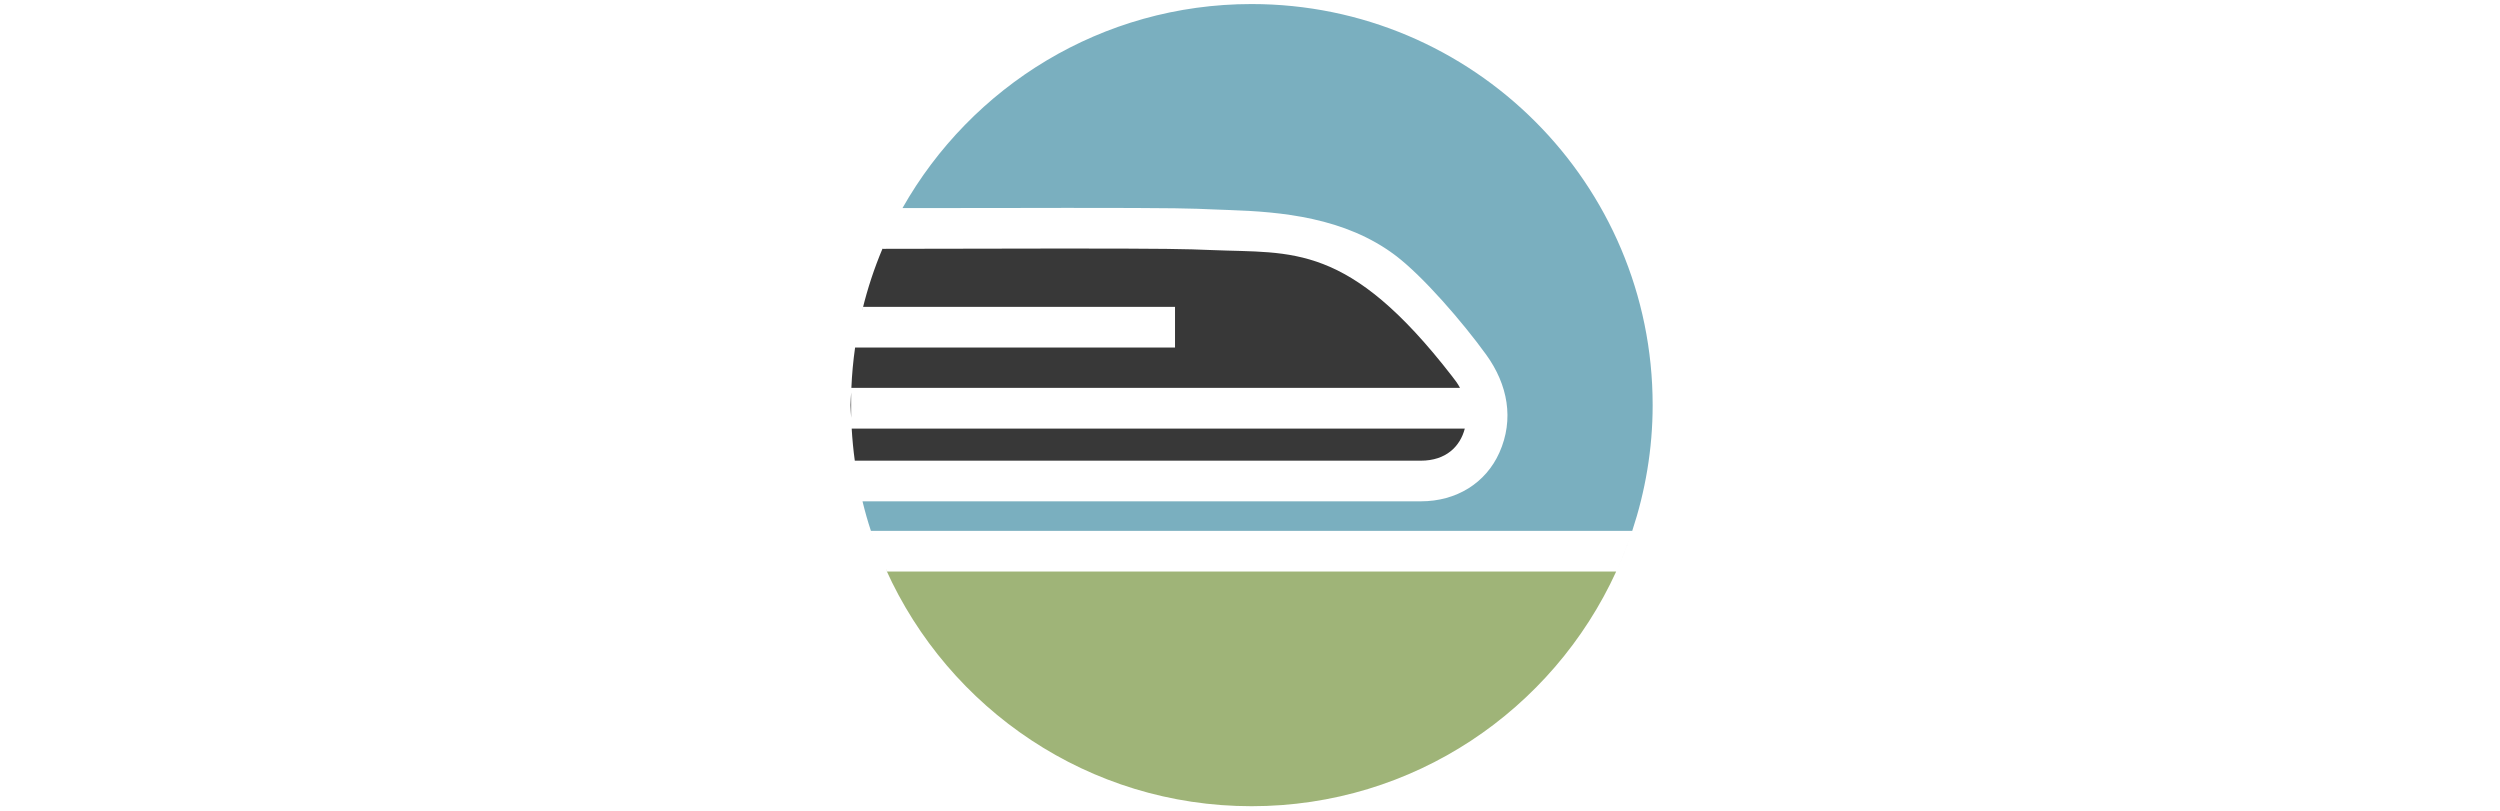
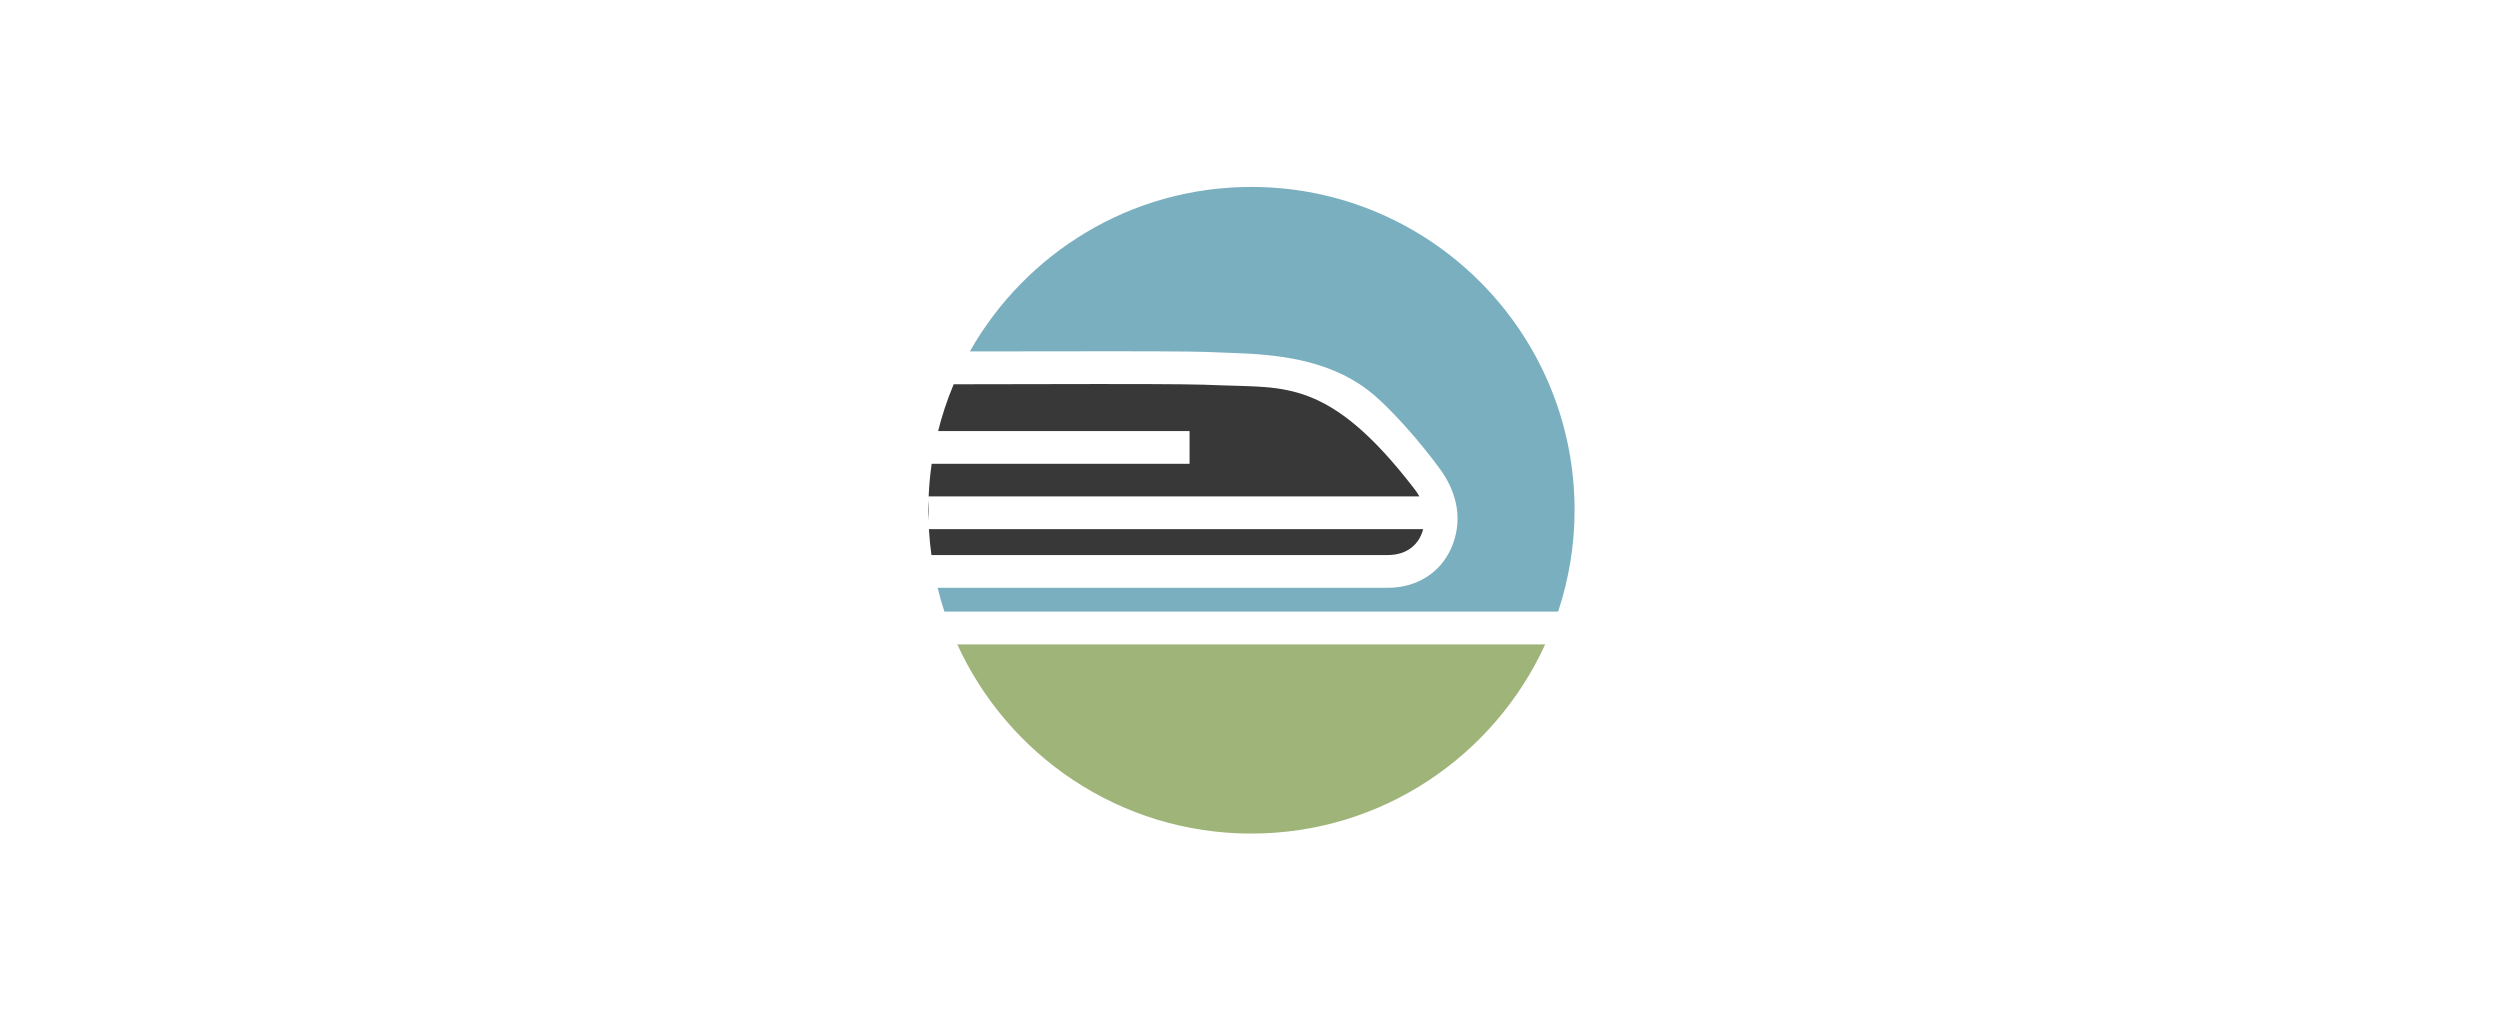
- <svg xmlns="http://www.w3.org/2000/svg" width="790px" height="256px" viewBox="0 0 790 256" version="1.1">
+ <svg xmlns="http://www.w3.org/2000/svg" width="980px" height="400px" viewBox="0 0 980 400" version="1.1">
  <defs />
  <g id="Page-1" stroke="none" stroke-width="1" fill="none" fill-rule="evenodd">
-     <g id="noun_12592_cc" transform="translate(268, 1)">
-       <path d="M4.56,96.851 L4.689,96.214 C4.707,96.136 4.735,96.054 4.75,95.976 L103.305,95.976 L103.305,108.819 L2.21,108.819 C1.61,113.014 1.219,117.264 1.034,121.576 L193.361,121.576 C192.689,120.263 191.787,119.079 190.877,117.921 C157.998,75.417 140.311,79.103 115.01,78.023 C106.575,77.676 100.854,77.536 67.277,77.536 C49.307,77.536 29.77,77.582 10.744,77.633 C10.753,77.613 10.761,77.594 10.769,77.574 L10.769,77.574 L10.871,77.574 C8.26,83.764 6.133,90.205 4.521,96.851 L4.56,96.851 Z M17.09,64.901 C17.108,64.869 17.126,64.837 17.144,64.805 C17.126,64.837 17.108,64.869 17.09,64.901 L17.09,64.901 L17.09,64.901 Z" id="Shape" fill="#383838" />
+     <g id="noun_12592_cc" transform="translate(363, 73)">
+       <path d="M4.56,96.851 L4.689,96.214 C4.707,96.136 4.735,96.054 4.75,95.976 L103.305,95.976 L103.305,108.819 L2.21,108.819 C1.61,113.014 1.219,117.264 1.034,121.576 L193.361,121.576 C192.689,120.263 191.787,119.079 190.877,117.921 C157.998,75.417 140.311,79.103 115.01,78.023 C106.575,77.676 100.854,77.536 67.277,77.536 C49.307,77.536 29.77,77.582 10.744,77.633 C10.753,77.613 10.761,77.594 10.769,77.574 L10.871,77.574 C8.26,83.764 6.133,90.205 4.521,96.851 L4.56,96.851 Z M17.09,64.901 C17.108,64.869 17.126,64.837 17.144,64.805 C17.126,64.837 17.108,64.869 17.09,64.901 L17.09,64.901 Z" id="Shape" fill="#383838" />
      <path d="M194.877,134.432 L1.133,134.432 C1.336,137.858 1.655,141.24 2.116,144.575 L180.989,144.575 C188.963,144.575 193.427,140.048 194.877,134.432 L194.877,134.432 Z" id="Shape" fill="#383838" />
      <path d="M12.001,178.96 C12.099,179.178 12.197,179.395 12.296,179.612 L242.708,179.612 C222.72,223.327 178.716,253.761 127.503,253.761 C76.033,253.761 31.803,223.042 11.963,178.96 L12.001,178.96 Z M7.925,168.822 C7.704,168.199 7.488,167.574 7.277,166.946 C7.485,167.574 7.699,168.199 7.917,168.822 L7.925,168.822 Z" id="Shape" fill="#9FB478" />
      <path id="Shape" fill="#383838" d="M0.963,122.983 C0.918,124.328 0.76,125.657 0.76,127.01 C0.76,128.374 0.92,129.694 0.963,131.04 L0.963,122.983 L0.963,122.983 Z" />
      <path d="M242.744,179.541 C244.609,175.45 246.292,171.263 247.719,166.951 C246.292,171.255 244.609,175.442 242.744,179.541 L242.744,179.541 Z" id="Shape" fill="#383838" />
      <path d="M4.689,157.416 L4.689,157.418 L180.987,157.418 C192.221,157.418 201.497,151.667 205.809,142.025 C210.493,131.534 208.511,120.585 201.622,111.06 C194.17,100.761 181.669,86.306 173.01,79.757 C157.06,67.682 136.788,65.91 120.295,65.36 L115.56,65.185 C107.913,64.866 106.458,64.691 67.313,64.691 L67.313,64.703 L67.305,64.703 C67.305,64.703 34.187,64.724 17.182,64.759 C38.942,26.298 80.148,0.28 127.501,0.28 C197.498,0.28 254.241,57.026 254.238,127.01 C254.238,140.91 251.919,154.25 247.785,166.759 L7.211,166.759 C6.197,163.696 5.315,160.58 4.552,157.416 L4.689,157.416 Z" id="Shape" fill="#7AAFBF" />
    </g>
  </g>
</svg>
